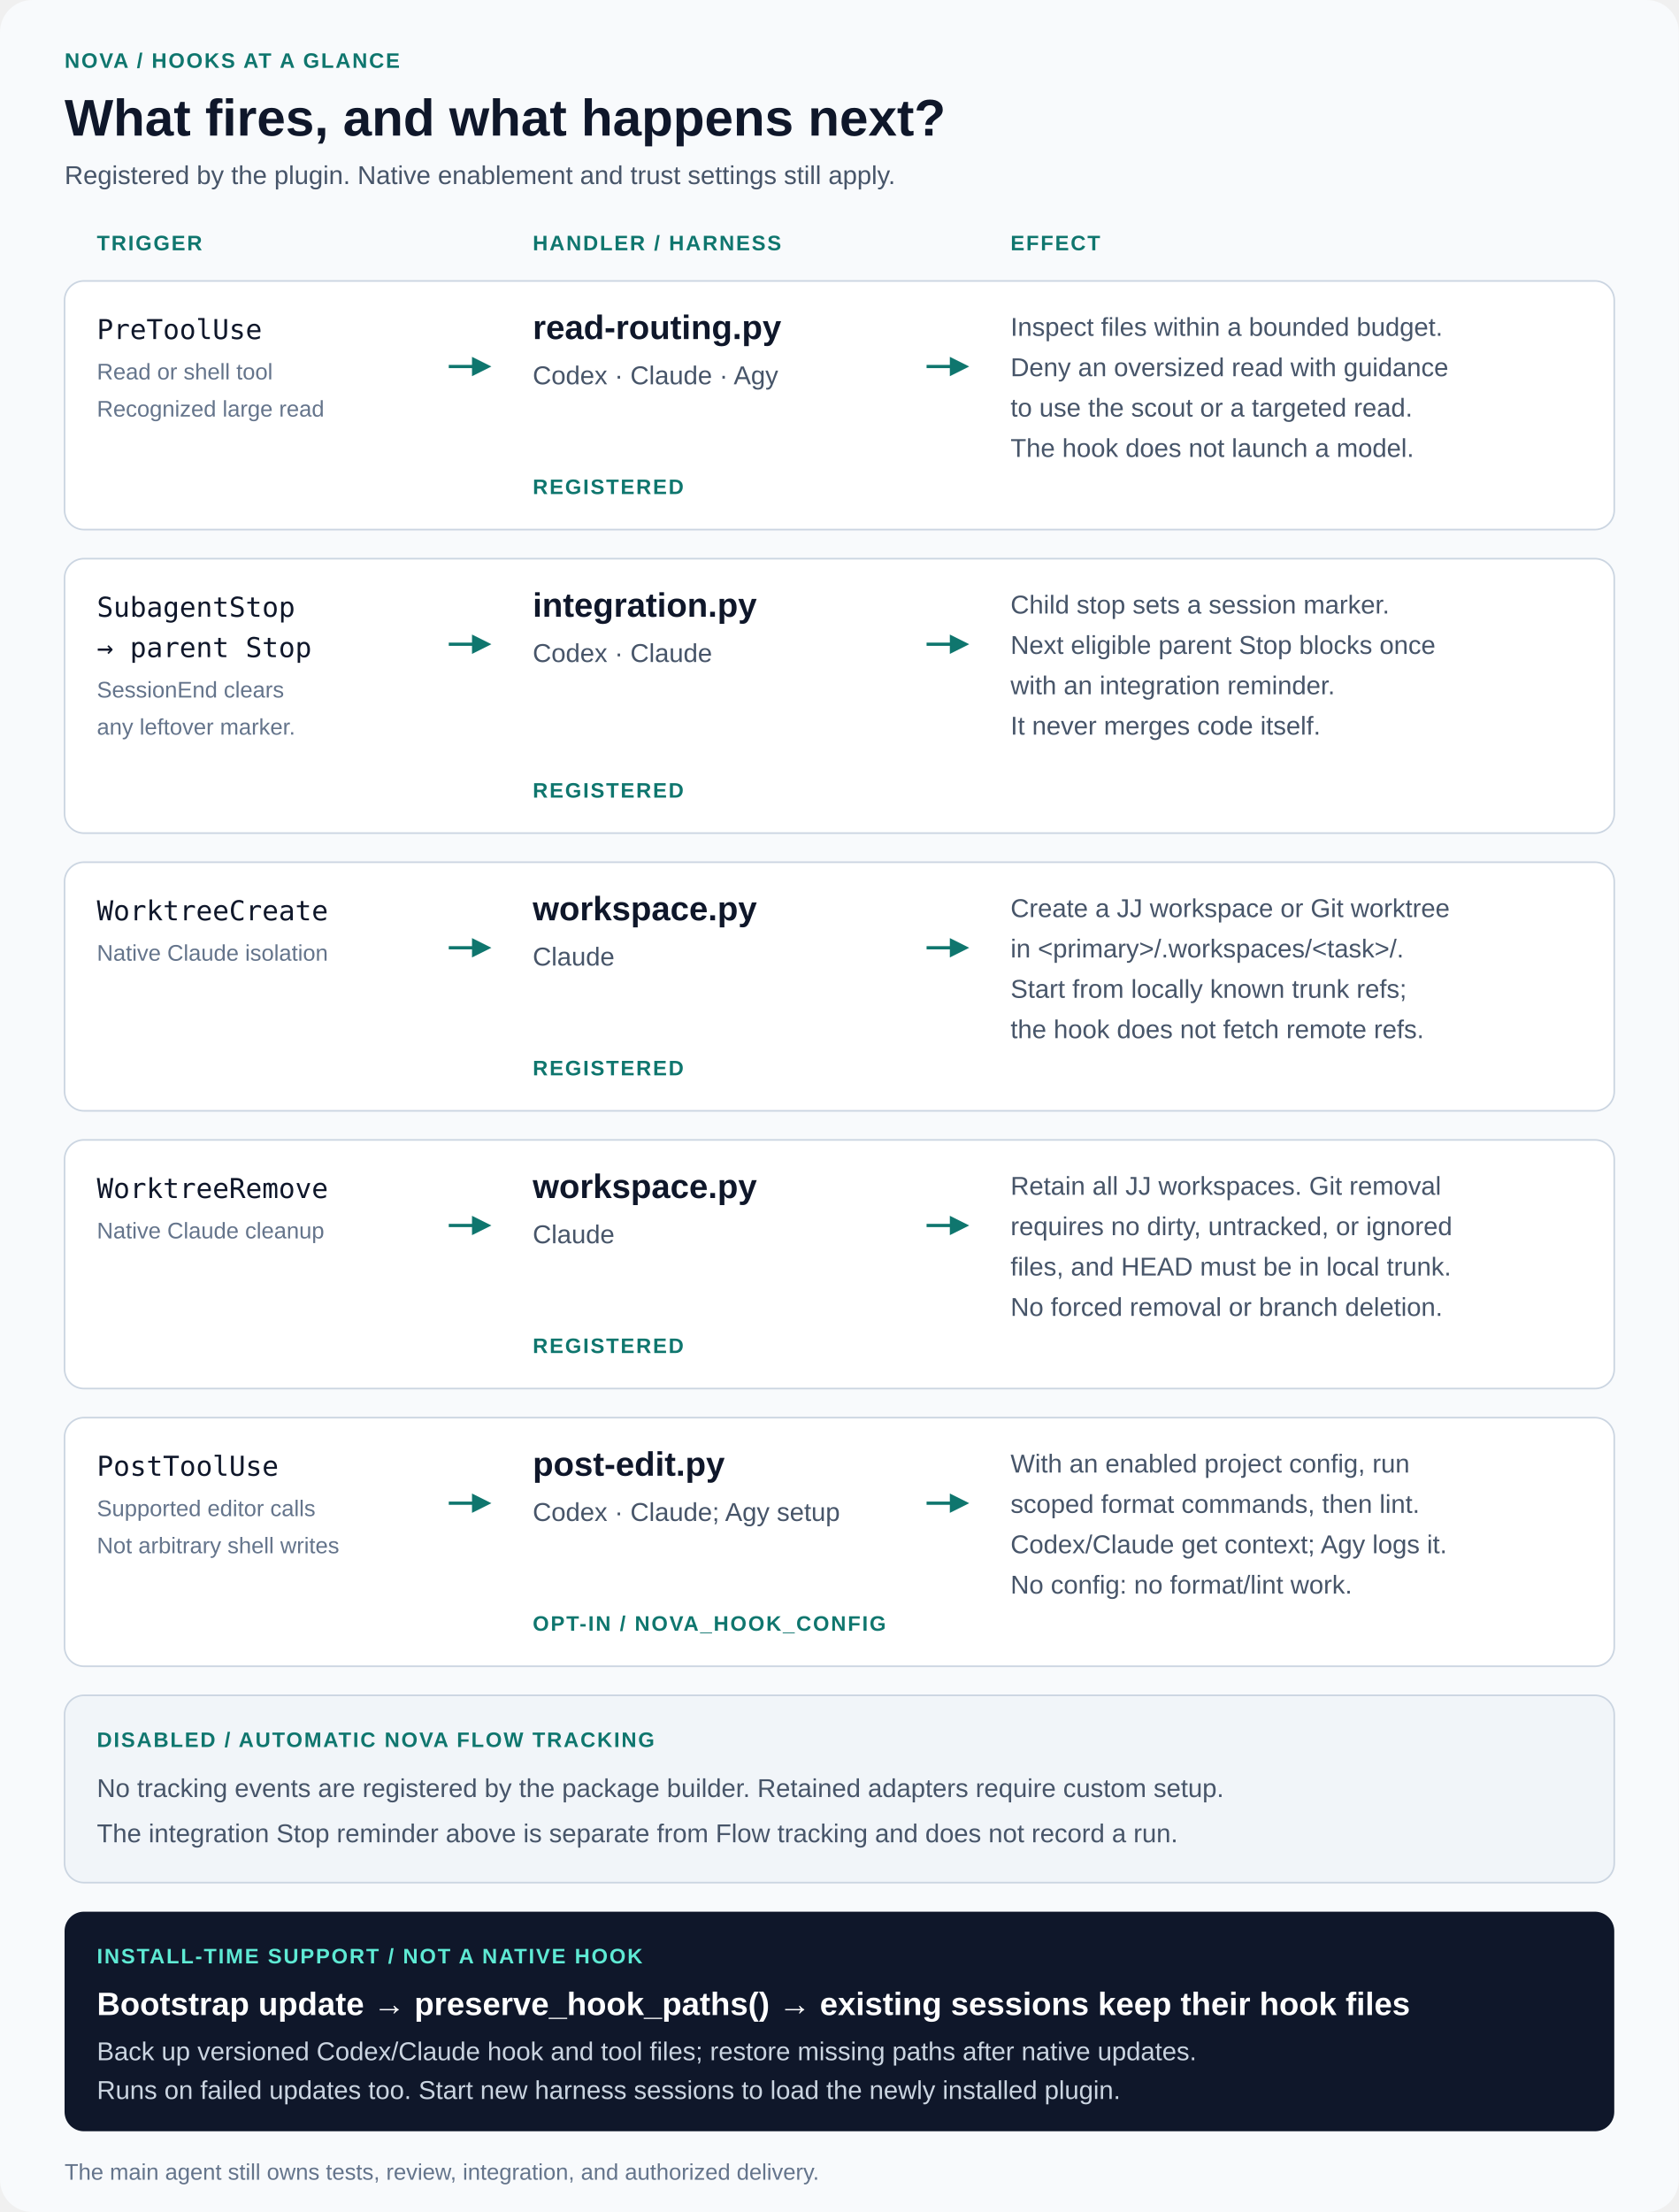
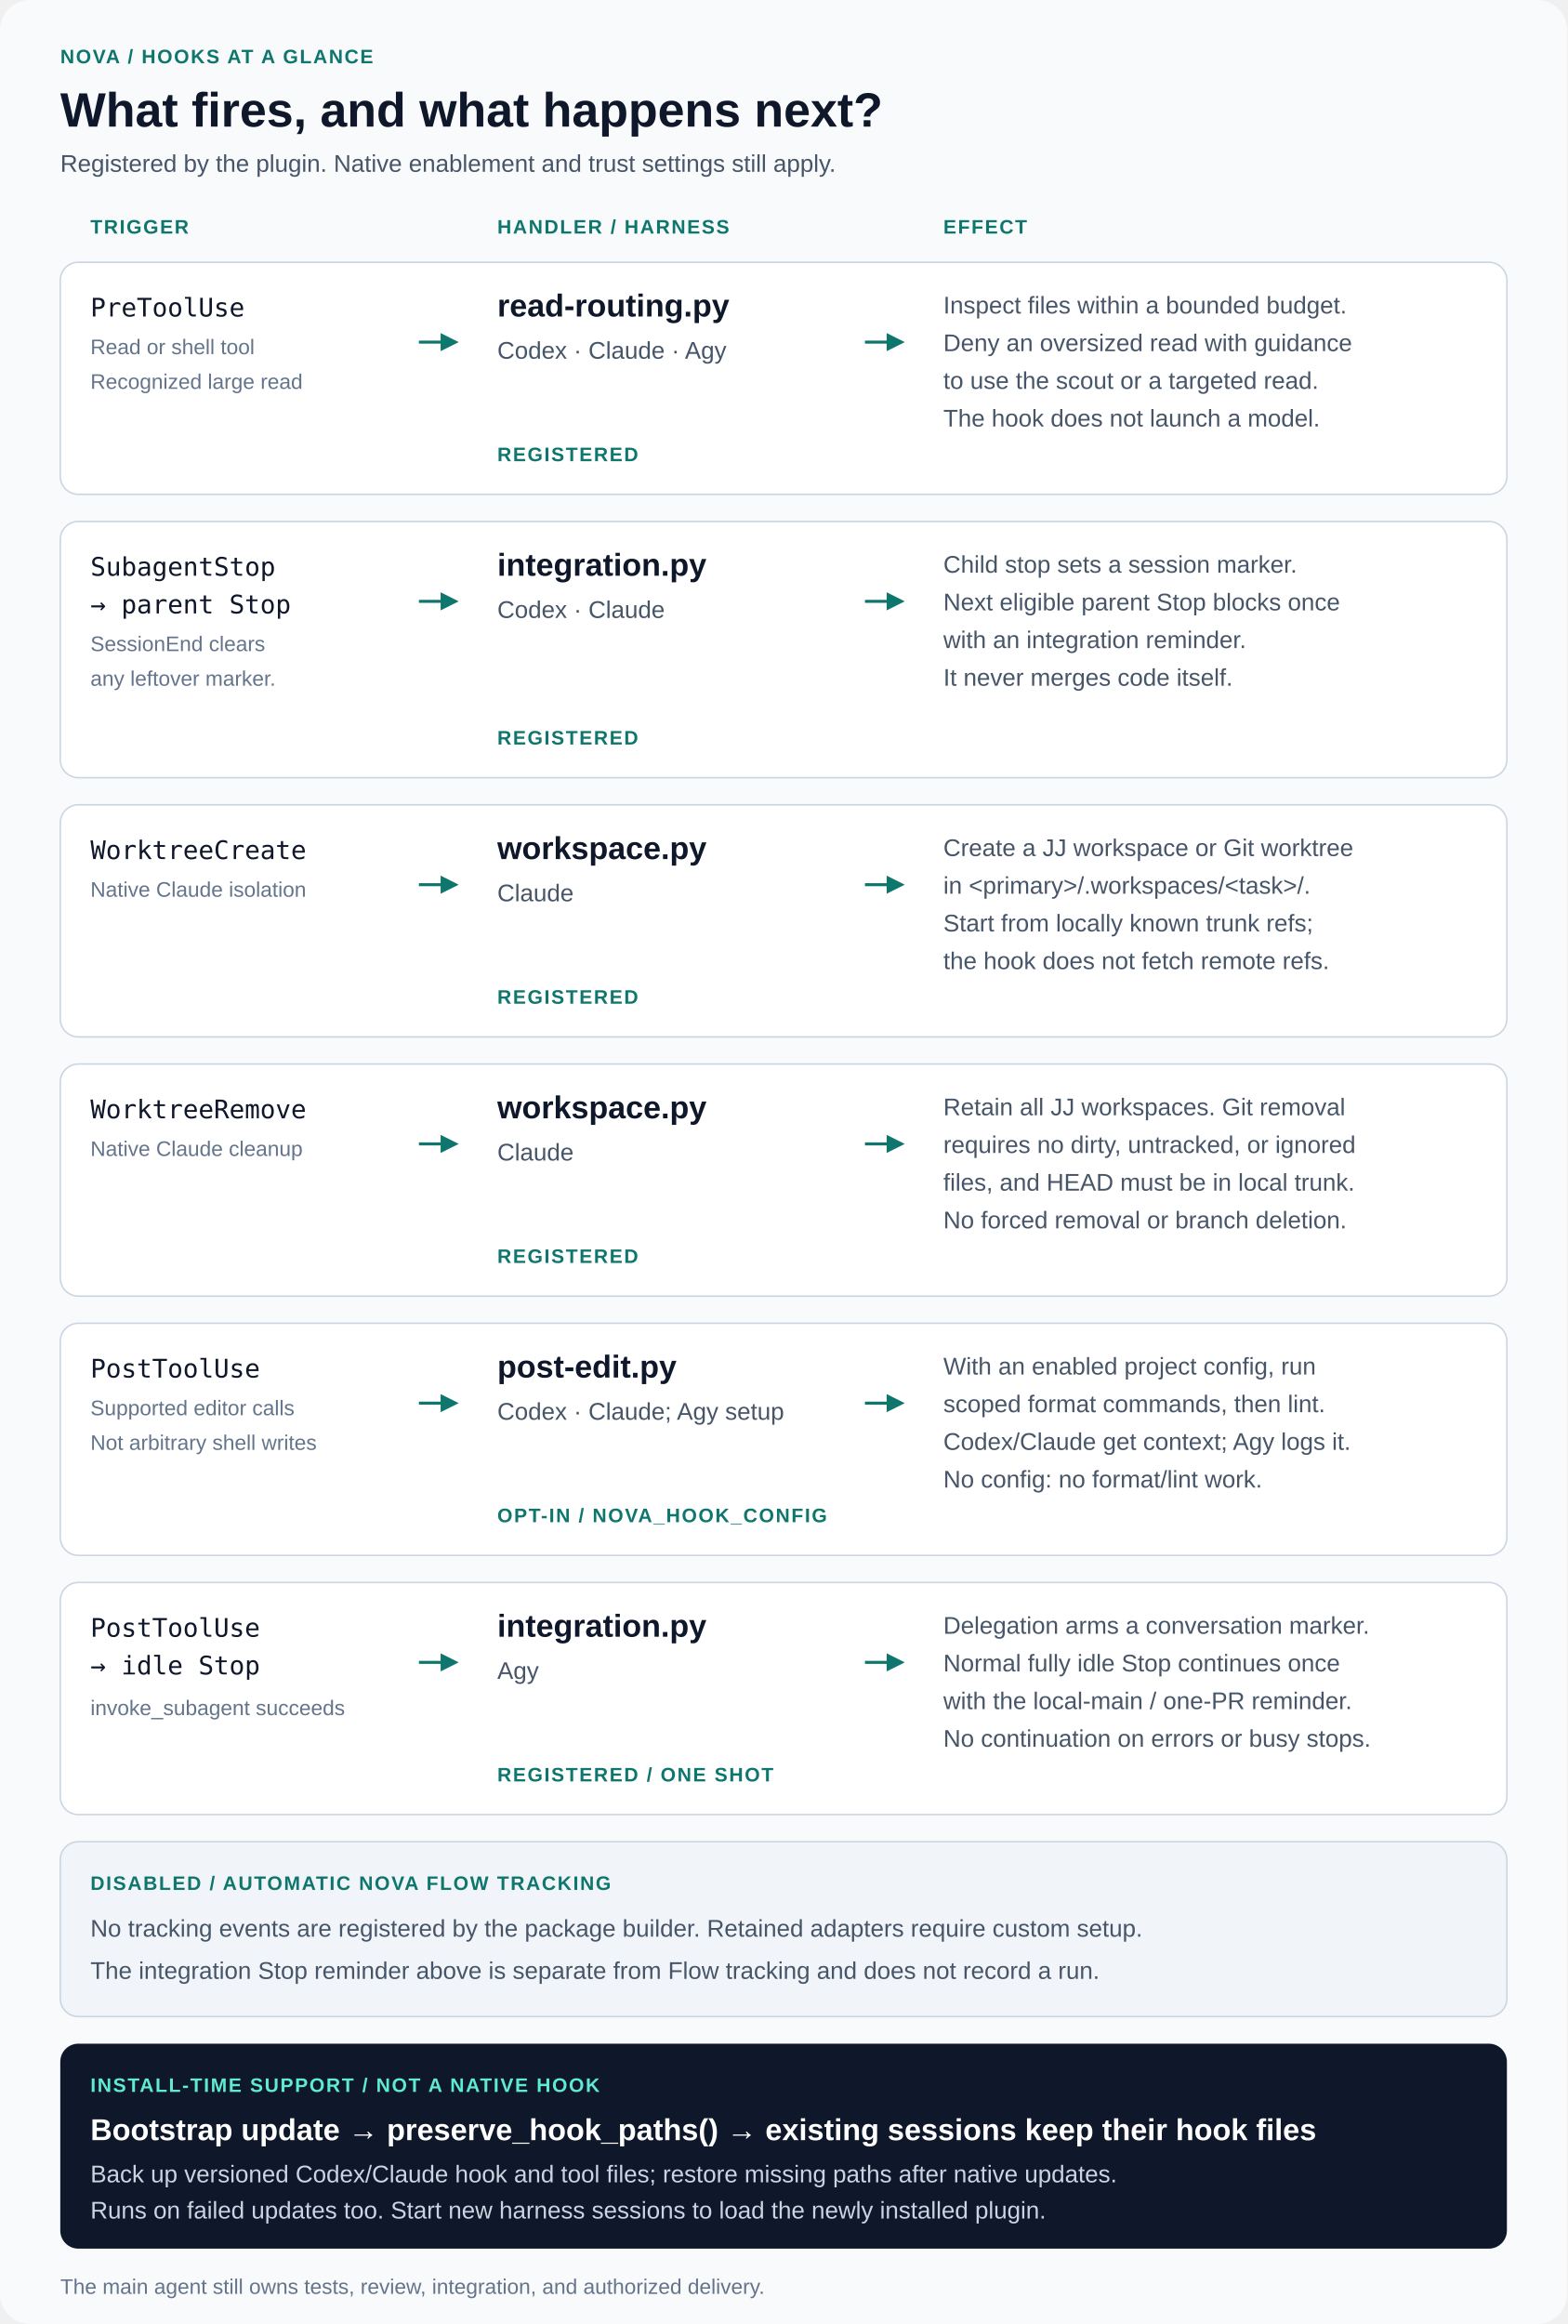
- <svg xmlns="http://www.w3.org/2000/svg" width="1040" height="1370" viewBox="0 0 1040 1370" role="img" aria-labelledby="title description">
+ <svg xmlns="http://www.w3.org/2000/svg" width="1040" height="1542" viewBox="0 0 1040 1542" role="img" aria-labelledby="title description">
  <defs>
    <marker id="arrow" viewBox="0 0 10 10" refX="8" refY="5" markerWidth="6" markerHeight="6" orient="auto">
      <path d="M0 0L10 5L0 10Z" fill="#0f766e" />
    </marker>
  </defs>
  <style>text{font-family:-apple-system,BlinkMacSystemFont,'Segoe UI',Arial,sans-serif}.label{font-size:13px;font-weight:700;letter-spacing:1px;fill:#0f766e}.title{font-size:21px;font-weight:650;fill:#0f172a}.body{font-size:16px;fill:#475569}.code{font-family:ui-monospace,Consolas,monospace;font-size:17px;fill:#0f172a}.small{font-size:14px;fill:#64748b}</style>
-   <rect width="1040" height="1370" rx="20" fill="#f8fafc" />
+   <rect width="1040" height="1542" rx="20" fill="#f8fafc" />
  <text x="40" y="42" class="label">NOVA / HOOKS AT A GLANCE</text>
  <text x="40" y="84" font-size="32" font-weight="700" fill="#0f172a">What fires, and what happens next?</text>
  <text x="40" y="114" class="body">Registered by the plugin. Native enablement and trust settings still apply.</text>
  <text x="60" y="155" class="label">TRIGGER</text>
  <text x="330" y="155" class="label">HANDLER / HARNESS</text>
  <text x="626" y="155" class="label">EFFECT</text>
  <rect x="40" y="174" width="960" height="154" rx="12" fill="#ffffff" stroke="#cbd5e1" />
  <path d="M278 227 h24" fill="none" stroke="#0f766e" stroke-width="2" marker-end="url(#arrow)" />
  <path d="M574 227 h24" fill="none" stroke="#0f766e" stroke-width="2" marker-end="url(#arrow)" />
  <text x="60" y="210" class="code">PreToolUse</text>
  <text x="60" y="235" class="small">Read or shell tool</text>
  <text x="60" y="258" class="small">Recognized large read</text>
  <text x="330" y="210" class="title">read-routing.py</text>
  <text x="330" y="238" class="body">Codex · Claude · Agy</text>
  <text x="330" y="306" class="label">REGISTERED</text>
  <text x="626" y="208" class="body">Inspect files within a bounded budget.</text>
  <text x="626" y="233" class="body">Deny an oversized read with guidance</text>
  <text x="626" y="258" class="body">to use the scout or a targeted read.</text>
  <text x="626" y="283" class="body">The hook does not launch a model.</text>
  <rect x="40" y="346" width="960" height="170" rx="12" fill="#ffffff" stroke="#cbd5e1" />
  <path d="M278 399 h24" fill="none" stroke="#0f766e" stroke-width="2" marker-end="url(#arrow)" />
  <path d="M574 399 h24" fill="none" stroke="#0f766e" stroke-width="2" marker-end="url(#arrow)" />
  <text x="60" y="382" class="code">SubagentStop</text>
  <text x="60" y="407" class="code">→ parent Stop</text>
  <text x="60" y="432" class="small">SessionEnd clears</text>
  <text x="60" y="455" class="small">any leftover marker.</text>
  <text x="330" y="382" class="title">integration.py</text>
  <text x="330" y="410" class="body">Codex · Claude</text>
  <text x="330" y="494" class="label">REGISTERED</text>
  <text x="626" y="380" class="body">Child stop sets a session marker.</text>
  <text x="626" y="405" class="body">Next eligible parent Stop blocks once</text>
  <text x="626" y="430" class="body">with an integration reminder.</text>
  <text x="626" y="455" class="body">It never merges code itself.</text>
  <rect x="40" y="534" width="960" height="154" rx="12" fill="#ffffff" stroke="#cbd5e1" />
  <path d="M278 587 h24" fill="none" stroke="#0f766e" stroke-width="2" marker-end="url(#arrow)" />
  <path d="M574 587 h24" fill="none" stroke="#0f766e" stroke-width="2" marker-end="url(#arrow)" />
  <text x="60" y="570" class="code">WorktreeCreate</text>
  <text x="60" y="595" class="small">Native Claude isolation</text>
  <text x="330" y="570" class="title">workspace.py</text>
  <text x="330" y="598" class="body">Claude</text>
  <text x="330" y="666" class="label">REGISTERED</text>
  <text x="626" y="568" class="body">Create a JJ workspace or Git worktree</text>
  <text x="626" y="593" class="body">in &lt;primary&gt;/.workspaces/&lt;task&gt;/.</text>
  <text x="626" y="618" class="body">Start from locally known trunk refs;</text>
  <text x="626" y="643" class="body">the hook does not fetch remote refs.</text>
  <rect x="40" y="706" width="960" height="154" rx="12" fill="#ffffff" stroke="#cbd5e1" />
  <path d="M278 759 h24" fill="none" stroke="#0f766e" stroke-width="2" marker-end="url(#arrow)" />
  <path d="M574 759 h24" fill="none" stroke="#0f766e" stroke-width="2" marker-end="url(#arrow)" />
  <text x="60" y="742" class="code">WorktreeRemove</text>
  <text x="60" y="767" class="small">Native Claude cleanup</text>
  <text x="330" y="742" class="title">workspace.py</text>
  <text x="330" y="770" class="body">Claude</text>
  <text x="330" y="838" class="label">REGISTERED</text>
  <text x="626" y="740" class="body">Retain all JJ workspaces. Git removal</text>
  <text x="626" y="765" class="body">requires no dirty, untracked, or ignored</text>
  <text x="626" y="790" class="body">files, and HEAD must be in local trunk.</text>
  <text x="626" y="815" class="body">No forced removal or branch deletion.</text>
  <rect x="40" y="878" width="960" height="154" rx="12" fill="#ffffff" stroke="#cbd5e1" />
  <path d="M278 931 h24" fill="none" stroke="#0f766e" stroke-width="2" marker-end="url(#arrow)" />
  <path d="M574 931 h24" fill="none" stroke="#0f766e" stroke-width="2" marker-end="url(#arrow)" />
  <text x="60" y="914" class="code">PostToolUse</text>
  <text x="60" y="939" class="small">Supported editor calls</text>
  <text x="60" y="962" class="small">Not arbitrary shell writes</text>
  <text x="330" y="914" class="title">post-edit.py</text>
  <text x="330" y="942" class="body">Codex · Claude; Agy setup</text>
  <text x="330" y="1010" class="label">OPT-IN / NOVA_HOOK_CONFIG</text>
  <text x="626" y="912" class="body">With an enabled project config, run</text>
  <text x="626" y="937" class="body">scoped format commands, then lint.</text>
  <text x="626" y="962" class="body">Codex/Claude get context; Agy logs it.</text>
  <text x="626" y="987" class="body">No config: no format/lint work.</text>
-   <rect x="40" y="1050" width="960" height="116" rx="12" fill="#f1f5f9" stroke="#cbd5e1" />
-   <text x="60" y="1082" class="label">DISABLED / AUTOMATIC NOVA FLOW TRACKING</text>
-   <text x="60" y="1113" class="body">No tracking events are registered by the package builder. Retained adapters require custom setup.</text>
-   <text x="60" y="1141" class="body">The integration Stop reminder above is separate from Flow tracking and does not record a run.</text>
-   <rect x="40" y="1184" width="960" height="136" rx="12" fill="#0f172a" />
-   <text x="60" y="1216" font-size="13" font-weight="700" letter-spacing="1" fill="#5eead4">INSTALL-TIME SUPPORT / NOT A NATIVE HOOK</text>
-   <text x="60" y="1248" font-size="20" font-weight="650" fill="#ffffff">Bootstrap update → preserve_hook_paths() → existing sessions keep their hook files</text>
-   <text x="60" y="1276" font-size="16" fill="#cbd5e1">Back up versioned Codex/Claude hook and tool files; restore missing paths after native updates.</text>
-   <text x="60" y="1300" font-size="16" fill="#cbd5e1">Runs on failed updates too. Start new harness sessions to load the newly installed plugin.</text>
-   <text x="40" y="1350" class="small">The main agent still owns tests, review, integration, and authorized delivery.</text>
+   <rect x="40" y="1050" width="960" height="154" rx="12" fill="#ffffff" stroke="#cbd5e1" />
+   <text x="60" y="1086" class="code">PostToolUse</text>
+   <text x="60" y="1111" class="code">→ idle Stop</text>
+   <text x="60" y="1138" class="small">invoke_subagent succeeds</text>
+   <path d="M278 1103 h24" fill="none" stroke="#0f766e" stroke-width="2" marker-end="url(#arrow)" />
+   <text x="330" y="1086" class="title">integration.py</text>
+   <text x="330" y="1114" class="body">Agy</text>
+   <text x="330" y="1182" class="label">REGISTERED / ONE SHOT</text>
+   <path d="M574 1103 h24" fill="none" stroke="#0f766e" stroke-width="2" marker-end="url(#arrow)" />
+   <text x="626" y="1084" class="body">Delegation arms a conversation marker.</text>
+   <text x="626" y="1109" class="body">Normal fully idle Stop continues once</text>
+   <text x="626" y="1134" class="body">with the local-main / one-PR reminder.</text>
+   <text x="626" y="1159" class="body">No continuation on errors or busy stops.</text>
+   <rect x="40" y="1222" width="960" height="116" rx="12" fill="#f1f5f9" stroke="#cbd5e1" />
+   <text x="60" y="1254" class="label">DISABLED / AUTOMATIC NOVA FLOW TRACKING</text>
+   <text x="60" y="1285" class="body">No tracking events are registered by the package builder. Retained adapters require custom setup.</text>
+   <text x="60" y="1313" class="body">The integration Stop reminder above is separate from Flow tracking and does not record a run.</text>
+   <rect x="40" y="1356" width="960" height="136" rx="12" fill="#0f172a" />
+   <text x="60" y="1388" font-size="13" font-weight="700" letter-spacing="1" fill="#5eead4">INSTALL-TIME SUPPORT / NOT A NATIVE HOOK</text>
+   <text x="60" y="1420" font-size="20" font-weight="650" fill="#ffffff">Bootstrap update → preserve_hook_paths() → existing sessions keep their hook files</text>
+   <text x="60" y="1448" font-size="16" fill="#cbd5e1">Back up versioned Codex/Claude hook and tool files; restore missing paths after native updates.</text>
+   <text x="60" y="1472" font-size="16" fill="#cbd5e1">Runs on failed updates too. Start new harness sessions to load the newly installed plugin.</text>
+   <text x="40" y="1522" class="small">The main agent still owns tests, review, integration, and authorized delivery.</text>
</svg>
